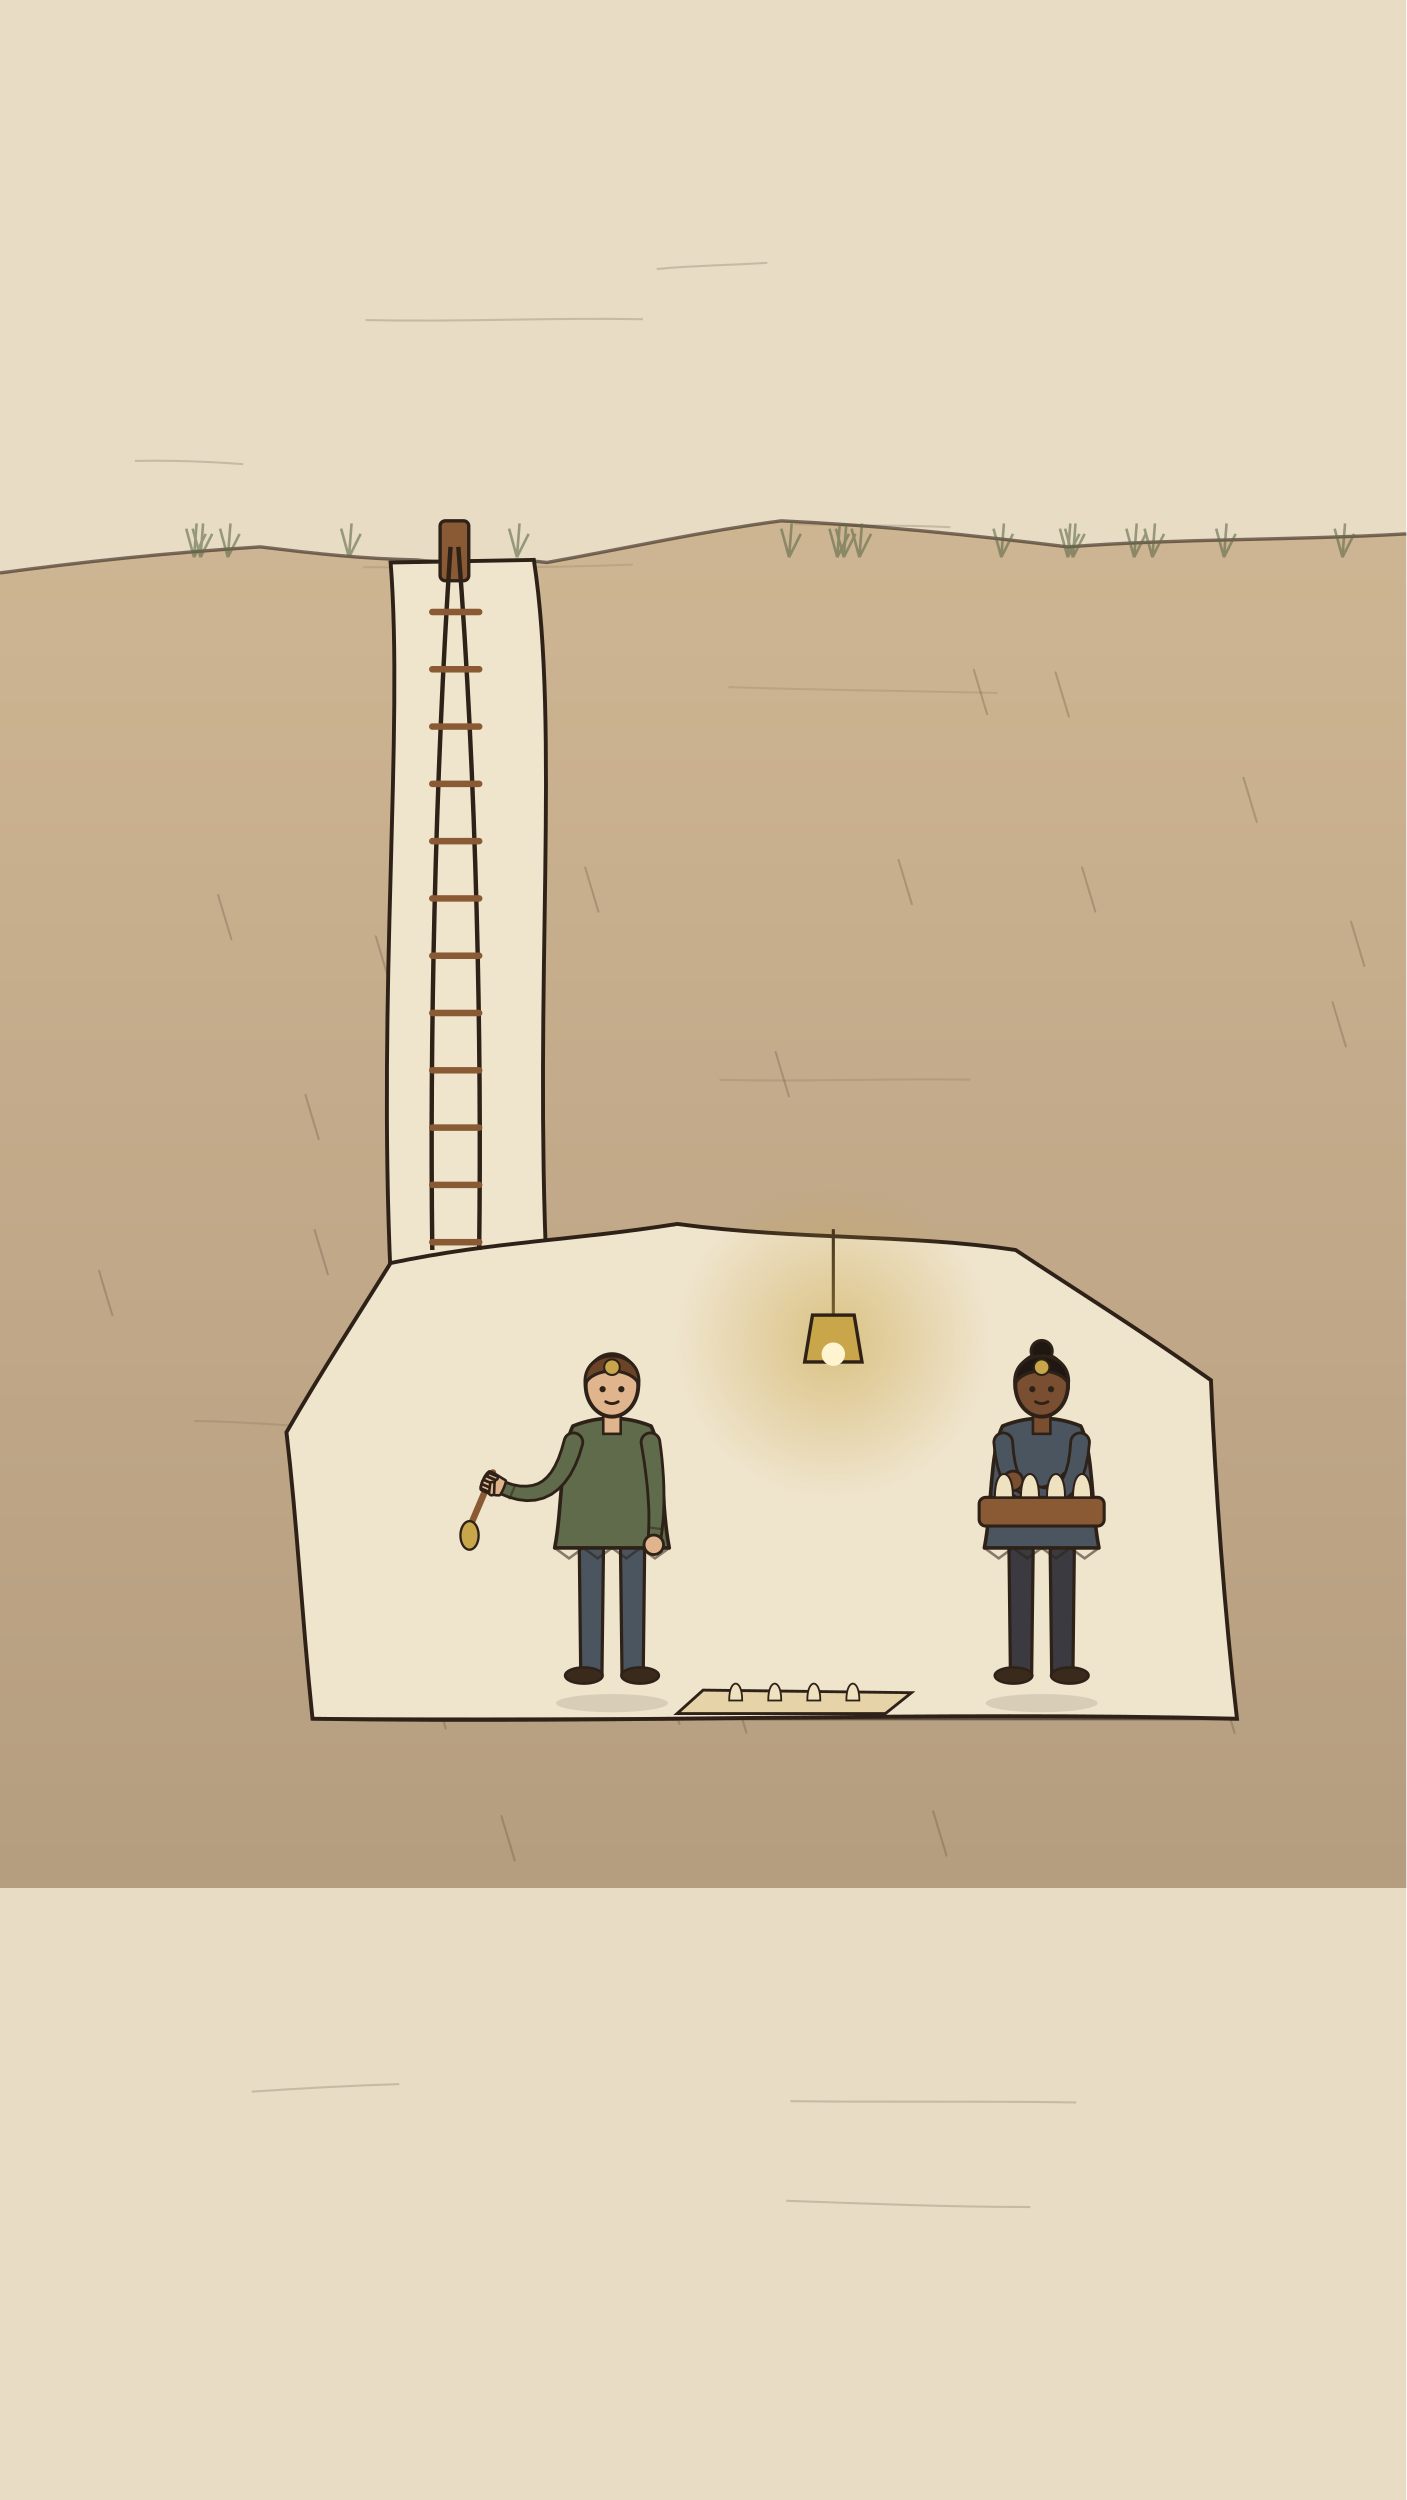
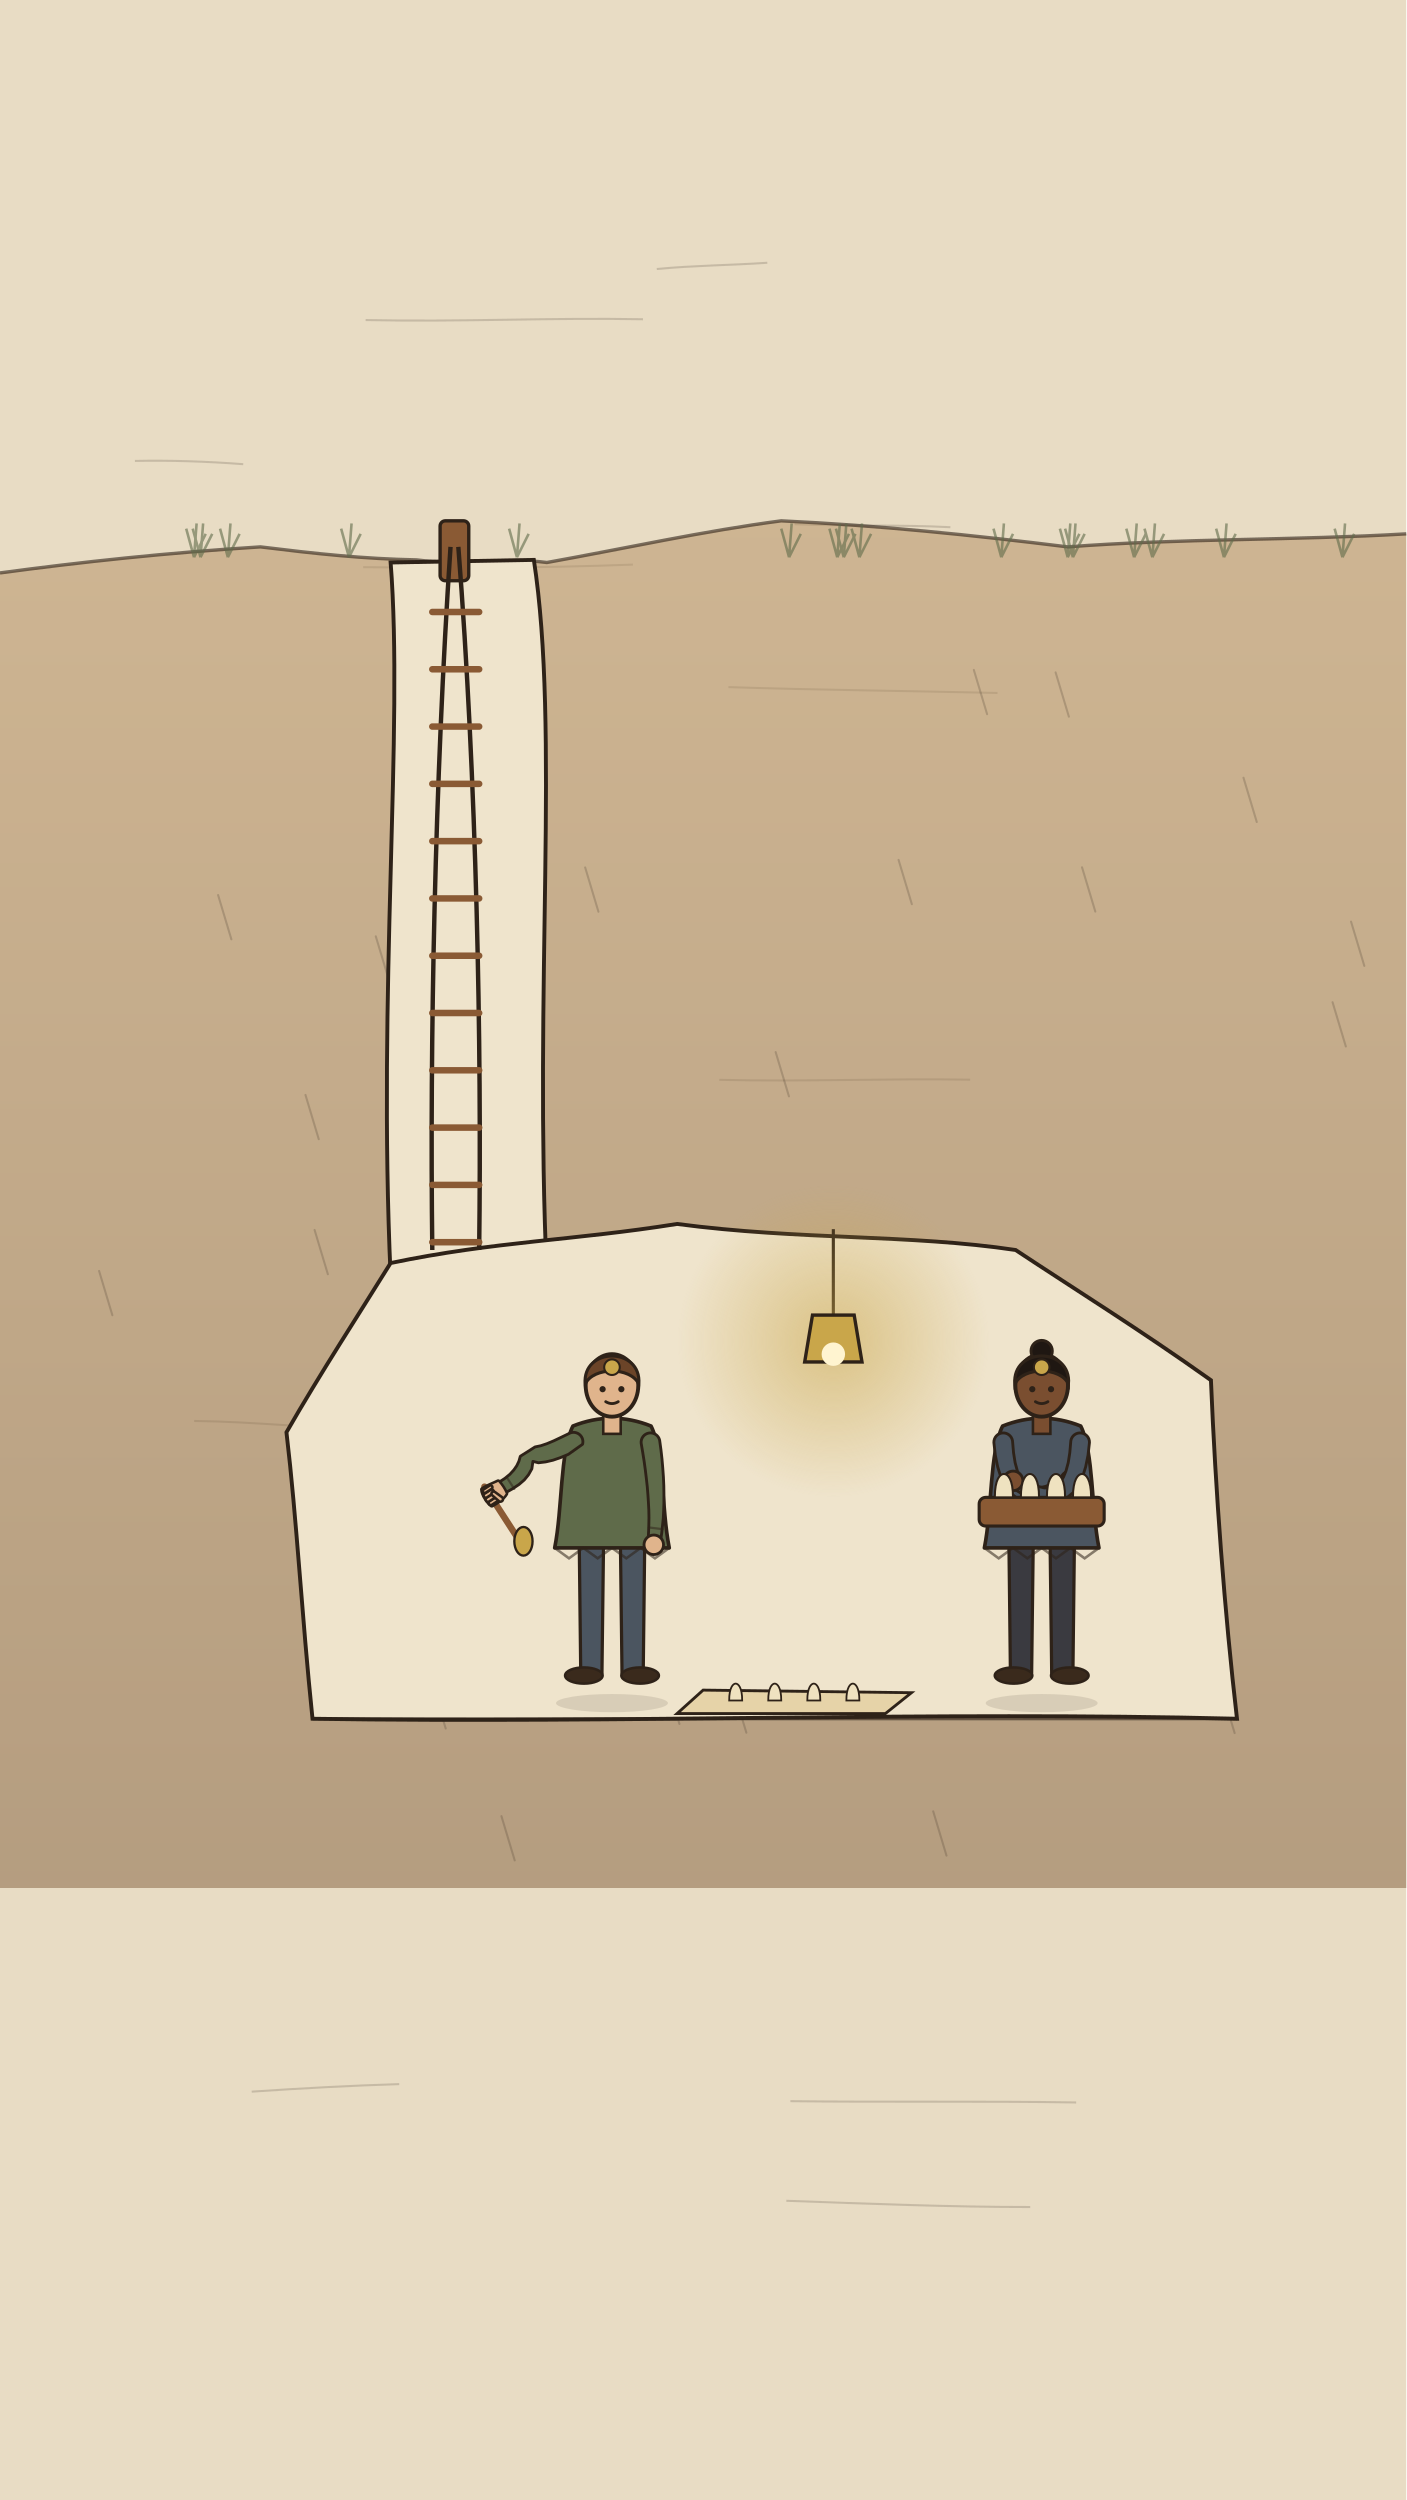
<svg xmlns="http://www.w3.org/2000/svg" viewBox="0 0 1080 1920" width="1080" height="1920">
  <rect id="bg-paper" width="1080" height="1920" fill="#e8dcc4" />
  <g id="bg-paper-grain" opacity=".18" fill="none" stroke="#2e2218" stroke-width="1.6">
    <path d="M603.9,1690.2 C668.0,1692.5 729.8,1695.0 791.2,1695.0" />
    <path d="M559.4,527.7 C627.0,529.9 697.8,530.6 766.1,532.2" />
    <path d="M149.1,1091.3 C196.8,1091.8 238.9,1097.2 286.7,1097.2" />
    <path d="M280.8,245.8 C353.5,247.4 424.4,243.8 493.8,245.2" />
    <path d="M278.9,435.6 C348.8,436.3 415.7,436.3 486.1,433.6" />
    <path d="M552.4,829.3 C616.1,830.9 682.3,828.1 745.1,829.2" />
    <path d="M504.4,206.6 C533.7,203.8 559.9,203.8 589.3,201.8" />
    <path d="M610.2,402.6 C650.7,404.2 691.8,402.9 729.9,404.9" />
    <path d="M103.6,354.0 C129.8,353.4 159.5,354.4 186.8,356.5" />
    <path d="M193.3,1606.4 C231.3,1603.8 270.2,1601.7 306.6,1600.6" />
    <path d="M264.7,1220.7 C297.9,1220.5 328.9,1222.5 363.8,1222.5" />
    <path d="M393.7,1139.5 C425.6,1138.5 460.9,1141.4 495.1,1141.2" />
    <path d="M381.0,1060.2 C413.6,1060.8 448.9,1065.3 484.0,1065.4" />
    <path d="M607.0,1613.7 C680.5,1614.6 754.6,1613.5 826.5,1614.7" />
  </g>
  <defs>
    <linearGradient id="u20-rock" x1="0" y1="0" x2="0" y2="1">
      <stop offset="0" stop-color="#b8956a" />
      <stop offset="1" stop-color="#8a6a48" />
    </linearGradient>
  </defs>
  <path id="bg-rock-mass" d="M0.0,440.0 C62.3,431.6 128.4,424.5 200.0,420.0 C242.5,425.3 279.7,429.2 320.0,430.0 C352.8,434.3 387.8,427.7 420.0,432.0 C480.7,421.1 540.4,407.8 600.0,400.0 C675.3,403.6 744.7,410.7 820.0,420.0 C904.3,413.5 995.9,415.0 1080.0,410.0 L1080,1450 L0,1450 Z" fill="url(#u20-rock)" opacity=".55" />
  <path d="M0.0,440.0 C62.3,431.6 128.4,424.5 200.0,420.0 C242.5,425.3 279.7,429.2 320.0,430.0 C352.8,434.3 387.8,427.7 420.0,432.0 C480.7,421.1 540.4,407.8 600.0,400.0 C675.3,403.6 744.7,410.7 820.0,420.0 C904.3,413.5 995.9,415.0 1080.0,410.0" stroke="#2e2218" stroke-width="2.6" fill="none" opacity=".6" />
  <g opacity="0.2" fill="none">
    <path d="M803.9,1086.1 l10.2,34.0" stroke="#2e2218" stroke-width="1.6" stroke-linecap="round" />
    <path d="M449.4,666.2 l10.2,34.0" stroke="#2e2218" stroke-width="1.6" stroke-linecap="round" />
    <path d="M716.7,1391.1 l10.2,34.0" stroke="#2e2218" stroke-width="1.6" stroke-linecap="round" />
    <path d="M467.7,1279.8 l10.2,34.0" stroke="#2e2218" stroke-width="1.6" stroke-linecap="round" />
    <path d="M76.1,976.1 l10.2,34.0" stroke="#2e2218" stroke-width="1.6" stroke-linecap="round" />
    <path d="M241.6,944.6 l10.2,34.0" stroke="#2e2218" stroke-width="1.6" stroke-linecap="round" />
    <path d="M651.3,1284.6 l10.2,34.0" stroke="#2e2218" stroke-width="1.6" stroke-linecap="round" />
    <path d="M563.0,1296.7 l10.2,34.0" stroke="#2e2218" stroke-width="1.6" stroke-linecap="round" />
    <path d="M366.8,600.7 l10.2,34.0" stroke="#2e2218" stroke-width="1.6" stroke-linecap="round" />
    <path d="M504.9,1152.3 l10.2,34.0" stroke="#2e2218" stroke-width="1.6" stroke-linecap="round" />
    <path d="M747.9,514.5 l10.2,34.0" stroke="#2e2218" stroke-width="1.6" stroke-linecap="round" />
    <path d="M288.6,719.1 l10.2,34.0" stroke="#2e2218" stroke-width="1.6" stroke-linecap="round" />
    <path d="M511.6,1290.0 l10.2,34.0" stroke="#2e2218" stroke-width="1.6" stroke-linecap="round" />
    <path d="M310.9,523.1 l10.2,34.0" stroke="#2e2218" stroke-width="1.6" stroke-linecap="round" />
    <path d="M938.0,1297.0 l10.2,34.0" stroke="#2e2218" stroke-width="1.6" stroke-linecap="round" />
    <path d="M810.7,516.4 l10.2,34.0" stroke="#2e2218" stroke-width="1.6" stroke-linecap="round" />
    <path d="M300.7,646.2 l10.2,34.0" stroke="#2e2218" stroke-width="1.6" stroke-linecap="round" />
    <path d="M955.0,597.3 l10.2,34.0" stroke="#2e2218" stroke-width="1.6" stroke-linecap="round" />
    <path d="M167.5,687.4 l10.2,34.0" stroke="#2e2218" stroke-width="1.6" stroke-linecap="round" />
    <path d="M831.0,666.1 l10.2,34.0" stroke="#2e2218" stroke-width="1.6" stroke-linecap="round" />
    <path d="M1023.4,769.7 l10.2,34.0" stroke="#2e2218" stroke-width="1.6" stroke-linecap="round" />
    <path d="M690.1,660.4 l10.2,34.0" stroke="#2e2218" stroke-width="1.6" stroke-linecap="round" />
    <path d="M332.1,1293.5 l10.2,34.0" stroke="#2e2218" stroke-width="1.6" stroke-linecap="round" />
    <path d="M1037.6,707.8 l10.2,34.0" stroke="#2e2218" stroke-width="1.6" stroke-linecap="round" />
    <path d="M389.5,533.9 l10.2,34.0" stroke="#2e2218" stroke-width="1.6" stroke-linecap="round" />
    <path d="M234.6,840.9 l10.2,34.0" stroke="#2e2218" stroke-width="1.6" stroke-linecap="round" />
    <path d="M561.1,1018.5 l10.2,34.0" stroke="#2e2218" stroke-width="1.6" stroke-linecap="round" />
    <path d="M389.5,628.6 l10.2,34.0" stroke="#2e2218" stroke-width="1.6" stroke-linecap="round" />
    <path d="M595.7,808.0 l10.2,34.0" stroke="#2e2218" stroke-width="1.6" stroke-linecap="round" />
    <path d="M385.1,1394.8 l10.2,34.0" stroke="#2e2218" stroke-width="1.6" stroke-linecap="round" />
  </g>
  <g id="bg-surface-grass" stroke="#5f6b4a" stroke-width="2" fill="none" opacity=".6">
    <path d="M149,428 l-6,-22 M149,428 l2,-26 M149,428 l9,-18" />
    <path d="M885,428 l-6,-22 M885,428 l2,-26 M885,428 l9,-18" />
    <path d="M648,428 l-6,-22 M648,428 l2,-26 M648,428 l9,-18" />
    <path d="M268,428 l-6,-22 M268,428 l2,-26 M268,428 l9,-18" />
    <path d="M824,428 l-6,-22 M824,428 l2,-26 M824,428 l9,-18" />
    <path d="M643,428 l-6,-22 M643,428 l2,-26 M643,428 l9,-18" />
    <path d="M871,428 l-6,-22 M871,428 l2,-26 M871,428 l9,-18" />
    <path d="M660,428 l-6,-22 M660,428 l2,-26 M660,428 l9,-18" />
    <path d="M769,428 l-6,-22 M769,428 l2,-26 M769,428 l9,-18" />
    <path d="M820,428 l-6,-22 M820,428 l2,-26 M820,428 l9,-18" />
    <path d="M397,428 l-6,-22 M397,428 l2,-26 M397,428 l9,-18" />
    <path d="M154,428 l-6,-22 M154,428 l2,-26 M154,428 l9,-18" />
    <path d="M940,428 l-6,-22 M940,428 l2,-26 M940,428 l9,-18" />
    <path d="M175,428 l-6,-22 M175,428 l2,-26 M175,428 l9,-18" />
    <path d="M606,428 l-6,-22 M606,428 l2,-26 M606,428 l9,-18" />
    <path d="M1031,428 l-6,-22 M1031,428 l2,-26 M1031,428 l9,-18" />
  </g>
  <path id="cave-shaft" d="M300,432 C310,560 290,760 300,980 L420,980 C410,760 430,560 410,430 Z" fill="#efe4cc" stroke="#2e2218" stroke-width="3" />
  <path id="cave-chamber" d="M240.0,1320.0 C231.7,1240.0 228.0,1167.5 220.0,1100.0 C246.4,1054.0 276.5,1007.9 300.0,970.0 C380.8,953.2 439.8,952.8 520.0,940.0 C614.4,952.5 698.5,947.8 780.0,960.0 C825.2,990.0 875.8,1021.4 930.0,1060.0 C933.5,1144.7 940.5,1238.3 950.0,1320.0 C718.7,1314.1 477.0,1323.7 240.0,1320.0 Z" fill="#efe4cc" stroke="#2e2218" stroke-width="3" />
  <path d="M240,1320 L950,1320" stroke="#2e2218" stroke-width="2.4" opacity=".6" />
  <g id="ladder-stake">
    <rect x="338" y="400" width="22" height="46" rx="4" fill="#8a5a34" stroke="#2e2218" stroke-width="2.6" />
  </g>
  <g id="mv-pendulum-rope-ladder" data-amp="3" data-per="2.4" data-pivot="350 420">
    <path d="M346,420 C334,600 330,800 332,960 M352,420 C366,600 370,800 368,960" stroke="#2e2218" stroke-width="3.4" fill="none" />
    <path d="M332,470 L368,470" stroke="#8a5a34" stroke-width="5" stroke-linecap="round" />
    <path d="M332,514 L368,514" stroke="#8a5a34" stroke-width="5" stroke-linecap="round" />
    <path d="M332,558 L368,558" stroke="#8a5a34" stroke-width="5" stroke-linecap="round" />
    <path d="M332,602 L368,602" stroke="#8a5a34" stroke-width="5" stroke-linecap="round" />
    <path d="M332,646 L368,646" stroke="#8a5a34" stroke-width="5" stroke-linecap="round" />
    <path d="M332,690 L368,690" stroke="#8a5a34" stroke-width="5" stroke-linecap="round" />
    <path d="M332,734 L368,734" stroke="#8a5a34" stroke-width="5" stroke-linecap="round" />
    <path d="M332,778 L368,778" stroke="#8a5a34" stroke-width="5" stroke-linecap="round" />
    <path d="M332,822 L368,822" stroke="#8a5a34" stroke-width="5" stroke-linecap="round" />
    <path d="M332,866 L368,866" stroke="#8a5a34" stroke-width="5" stroke-linecap="round" />
    <path d="M332,910 L368,910" stroke="#8a5a34" stroke-width="5" stroke-linecap="round" />
    <path d="M332,954 L368,954" stroke="#8a5a34" stroke-width="5" stroke-linecap="round" />
  </g>
  <g id="lamp-cord">
    <path d="M640,944 L640,1010" stroke="#2e2218" stroke-width="2.4" />
  </g>
  <defs>
    <radialGradient id="u20-lamp-glow">
      <stop offset="0" stop-color="#c9a64a" stop-opacity="0.55" />
      <stop offset="1" stop-color="#c9a64a" stop-opacity="0" />
    </radialGradient>
  </defs>
  <circle cx="640" cy="1030" r="120" fill="url(#u20-lamp-glow)" />
  <g id="mv-lantern-work-lamp">
    <path d="M624,1010 L656,1010 L662,1046 L618,1046 Z" fill="#c9a64a" stroke="#2e2218" stroke-width="2.6" />
    <circle cx="640" cy="1040" r="9" fill="#fff4d0" />
  </g>
  <g id="mv-breathe-researcher1-person">
    <ellipse cx="470" cy="1308" rx="43" ry="7" fill="#2e2218" opacity=".12" />
    <path d="M444.6,1162.0 L446.0,1284.8 L462.3,1284.8 L463.8,1162.0 Z" fill="#4b5560" stroke="#2e2218" stroke-width="2.5" stroke-linejoin="round" />
    <ellipse cx="448.4" cy="1286.8" rx="14.4" ry="6.2" fill="#3a2a1c" stroke="#2e2218" stroke-width="2" />
    <path d="M476.2,1162.0 L477.7,1284.8 L494.0,1284.8 L495.4,1162.0 Z" fill="#4b5560" stroke="#2e2218" stroke-width="2.5" stroke-linejoin="round" />
    <ellipse cx="491.6" cy="1286.8" rx="14.4" ry="6.2" fill="#3a2a1c" stroke="#2e2218" stroke-width="2" />
    <path d="M440.0,1095.2 C430.0,1115.2 432.0,1158.8 426.0,1188.8 L514.0,1188.8 C508.0,1158.8 510.0,1115.2 500.0,1095.2 C480.0,1087.2 460.0,1087.2 440.0,1095.2 Z" fill="#5f6b4a" stroke="#2e2218" stroke-width="2.8" stroke-linejoin="round" />
    <path d="M426.0,1188.8 L426.0,1188.8 L437.0,1196.8 L448.0,1188.8 L459.0,1196.8 L470.0,1188.8 L481.0,1196.8 L492.0,1188.8 L503.0,1196.8 L514.0,1188.8" fill="none" stroke="#2e2218" stroke-width="2" opacity=".55" />
    <rect x="463.3" y="1080.0" width="13.4" height="21.2" fill="#e0b48c" stroke="#2e2218" stroke-width="2" />
    <g id="researcher1-head">
      <ellipse cx="470" cy="1064.0" rx="20.2" ry="24.0" fill="#e0b48c" stroke="#2e2218" stroke-width="3" />
      <path d="M449.4,1063.0 C447.0,1034.2 493.0,1034.2 490.6,1063.0 C484.4,1049.6 455.6,1049.6 449.4,1063.0 Z" fill="#6b4428" stroke="#2e2218" stroke-width="2.4" />
      <circle cx="462.8" cy="1066.9" r="2.4" fill="#2e2218" />
      <circle cx="477.2" cy="1066.9" r="2.4" fill="#2e2218" />
      <path d="M465.2,1076.5 Q470.0,1079.4 474.8,1076.5" fill="none" stroke="#2e2218" stroke-width="2.2" stroke-linecap="round" />
      <circle cx="470" cy="1050" r="6" fill="#c9a64a" stroke="#2e2218" stroke-width="1.6" />
    </g>
    <g class="mv mv-limb-researcher1-r-1" data-pivot="440.5 1107.2">
-       <path d="M433.6,1105.2 L431.3,1113.3 L428.9,1120.1 L426.2,1125.9 L423.3,1130.7 L420.1,1134.5 L416.8,1137.4 L413.1,1139.5 L409.1,1140.8 L404.6,1141.4 L399.4,1141.3 L393.7,1140.2 L387.2,1138.0 A4.8,4.8 0 0 0 383.9,1147.0 L390.8,1149.8 L397.8,1151.7 L404.6,1152.5 L411.2,1152.1 L417.5,1150.5 L423.4,1147.7 L428.8,1143.7 L433.6,1138.7 L437.9,1132.7 L441.6,1125.7 L444.8,1117.8 L447.4,1109.2 A7.2,7.2 0 0 0 433.6,1105.2Z" fill="#5f6b4a" stroke="#2e2218" stroke-width="2.20" stroke-linejoin="round" />
-       <path d="M395.5,1141.0 L391.4,1150.8" stroke="#2e2218" stroke-width="1.76" stroke-linecap="round" opacity=".5" />
-       <path d="M378.6,1130.9 L360.6,1173.2" stroke="#8a5a34" stroke-width="5" stroke-linecap="round" />
-       <ellipse cx="360.6" cy="1179.2" rx="7" ry="11" fill="#c9a64a" stroke="#2e2218" stroke-width="1.8" />
-       <g transform="translate(385.5 1142.5) rotate(292.99) scale(14.400)">
+       <path d="M437.91,1100.52 L431.10,1103.80 L425.30,1106.55 L420.03,1108.75 L415.32,1110.34 L410.90,1111.26 L399.60,1118.42 L398.51,1122.25 L396.89,1125.66 L394.62,1128.93 L391.60,1132.25 L387.69,1135.43 L382.64,1138.75 A4.80,4.80 0 0 0 388.36,1146.39 L393.89,1143.21 L398.67,1140.03 L402.65,1136.58 L405.87,1132.64 L408.45,1128.07 L409.29,1122.34 L413.50,1123.41 L419.08,1122.74 L424.73,1121.42 L430.48,1119.43 L436.53,1116.92 L447.40,1109.20 A7.20,7.20 0 0 0 437.91,1100.52 Z" fill="#5f6b4a" stroke="#2e2218" stroke-width="2.20" stroke-linejoin="round" />
+       <path d="M389.27,1134.69 L394.94,1143.45" stroke="#2e2218" stroke-width="1.76" stroke-linecap="round" opacity=".5" />
+       <path d="M372.05,1141.77 L397.03,1180.36" stroke="#8a5a34" stroke-width="5" stroke-linecap="round" />
+       <ellipse cx="402.00" cy="1183.71" rx="7" ry="11" fill="#c9a64a" stroke="#2e2218" stroke-width="1.8" />
+       <g transform="translate(385.52 1142.54) rotate(237.02) scale(14.400)">
        <g fill="#2e2218" stroke="#2e2218" stroke-width="0.275" stroke-linejoin="round">
          <path d="M0.370,0 C0.111,0.04 -0.111,0.04 -0.370,0 C-0.500,-0.25 -0.510,-0.62 -0.480,-0.960 C-0.288,-1.050 0.288,-1.050 0.480,-0.920 C0.490,-0.62 0.390,-0.22 0.370,0 Z" />
        </g>
        <g fill="#e0b48c" stroke="none">
          <path d="M0.370,0 C0.111,0.04 -0.111,0.04 -0.370,0 C-0.500,-0.25 -0.510,-0.62 -0.480,-0.960 C-0.288,-1.050 0.288,-1.050 0.480,-0.920 C0.490,-0.62 0.390,-0.22 0.370,0 Z" />
        </g>
        <path d="M-0.473,-0.94 L-0.473,-0.57 A0.118,0.118 0 0 0 -0.237,-0.57 L-0.237,-0.94 A0.118,0.118 0 0 0 -0.473,-0.94 Z" fill="#e0b48c" stroke="#2e2218" stroke-width="0.138" stroke-linejoin="round" />
        <path d="M-0.244,-0.97 L-0.244,-0.6 A0.124,0.124 0 0 0 0.004,-0.6 L0.004,-0.97 A0.124,0.124 0 0 0 -0.244,-0.97 Z" fill="#e0b48c" stroke="#2e2218" stroke-width="0.138" stroke-linejoin="round" />
        <path d="M0.002,-0.95 L0.002,-0.58 A0.118,0.118 0 0 0 0.238,-0.58 L0.238,-0.95 A0.118,0.118 0 0 0 0.002,-0.95 Z" fill="#e0b48c" stroke="#2e2218" stroke-width="0.138" stroke-linejoin="round" />
        <path d="M0.248,-0.87 L0.248,-0.5 A0.102,0.102 0 0 0 0.452,-0.5 L0.452,-0.87 A0.102,0.102 0 0 0 0.248,-0.87 Z" fill="#e0b48c" stroke="#2e2218" stroke-width="0.138" stroke-linejoin="round" />
        <path d="M-0.427,-0.272 L0.016,-0.441 A0.115,0.115 0 0 0 -0.056,-0.659 L-0.513,-0.528 A0.135,0.135 0 0 0 -0.427,-0.272 Z" fill="#e0b48c" stroke="#2e2218" stroke-width="0.138" stroke-linejoin="round" />
      </g>
    </g>
    <g class="mv mv-limb-researcher1-l-1" data-pivot="499.5 1107.2">
      <path d="M492.4,1108.3 L493.6,1115.4 L494.7,1122.3 L495.6,1128.9 L496.4,1135.5 L497.1,1141.8 L497.6,1148.0 L498.0,1154.1 L498.3,1159.9 L498.4,1165.6 L498.3,1171.1 L498.1,1176.5 L497.8,1181.8 A4.8,4.8 0 0 0 507.4,1182.8 L508.2,1177.4 L508.8,1171.8 L509.4,1166.0 L509.7,1160.0 L509.9,1153.9 L509.9,1147.5 L509.8,1141.0 L509.5,1134.4 L509.0,1127.5 L508.4,1120.5 L507.6,1113.4 L506.6,1106.1 A7.2,7.2 0 0 0 492.4,1108.3Z" fill="#5f6b4a" stroke="#2e2218" stroke-width="2.20" stroke-linejoin="round" />
      <path d="M498.4,1173.1 L508.9,1174.4" stroke="#2e2218" stroke-width="1.76" stroke-linecap="round" opacity=".5" />
      <circle cx="502.1" cy="1186.4" r="7.5" fill="#e0b48c" stroke="#2e2218" stroke-width="2.20" />
    </g>
  </g>
  <g id="mv-breathe-researcher2-person">
    <ellipse cx="800" cy="1308" rx="43" ry="7" fill="#2e2218" opacity=".12" />
    <path d="M774.6,1162.0 L776.0,1284.8 L792.3,1284.8 L793.8,1162.0 Z" fill="#3a3a40" stroke="#2e2218" stroke-width="2.5" stroke-linejoin="round" />
    <ellipse cx="778.4" cy="1286.8" rx="14.4" ry="6.2" fill="#3a2a1c" stroke="#2e2218" stroke-width="2" />
    <path d="M806.2,1162.0 L807.7,1284.8 L824.0,1284.8 L825.4,1162.0 Z" fill="#3a3a40" stroke="#2e2218" stroke-width="2.5" stroke-linejoin="round" />
    <ellipse cx="821.6" cy="1286.8" rx="14.4" ry="6.2" fill="#3a2a1c" stroke="#2e2218" stroke-width="2" />
    <path d="M770.0,1095.2 C760.0,1115.2 762.0,1158.8 756.0,1188.8 L844.0,1188.8 C838.0,1158.8 840.0,1115.2 830.0,1095.2 C810.0,1087.2 790.0,1087.2 770.0,1095.2 Z" fill="#4b5560" stroke="#2e2218" stroke-width="2.8" stroke-linejoin="round" />
    <path d="M756.0,1188.8 L756.0,1188.8 L767.0,1196.8 L778.0,1188.8 L789.0,1196.8 L800.0,1188.8 L811.0,1196.8 L822.0,1188.8 L833.0,1196.8 L844.0,1188.8" fill="none" stroke="#2e2218" stroke-width="2" opacity=".55" />
    <rect x="793.3" y="1080.0" width="13.4" height="21.2" fill="#7a4e30" stroke="#2e2218" stroke-width="2" />
    <g id="researcher2-head">
      <ellipse cx="800" cy="1064.0" rx="20.2" ry="24.0" fill="#7a4e30" stroke="#2e2218" stroke-width="3" />
      <circle cx="800" cy="1037.6" r="8.2" fill="#1f1712" stroke="#2e2218" stroke-width="2.2" />
      <path d="M779.4,1063.0 C777.0,1034.2 823.0,1034.2 820.6,1063.0 C814.4,1049.6 785.6,1049.6 779.4,1063.0 Z" fill="#1f1712" stroke="#2e2218" stroke-width="2.4" />
      <circle cx="792.8" cy="1066.9" r="2.4" fill="#2e2218" />
      <circle cx="807.2" cy="1066.9" r="2.4" fill="#2e2218" />
      <path d="M795.2,1076.5 Q800.0,1079.4 804.8,1076.5" fill="none" stroke="#2e2218" stroke-width="2.2" stroke-linecap="round" />
      <circle cx="800" cy="1050" r="6" fill="#c9a64a" stroke="#2e2218" stroke-width="1.6" />
    </g>
    <g class="mv mv-limb-researcher2-r-1" data-pivot="770.5 1107.2">
      <path d="M763.3,1107.9 L764.4,1117.6 L766.2,1126.5 L768.6,1134.2 L771.8,1140.9 L775.9,1146.4 L781.0,1150.6 L786.9,1153.3 L793.3,1154.2 L799.9,1153.5 L806.7,1151.4 L813.7,1148.1 L820.9,1143.7 A4.8,4.8 0 0 0 816.1,1135.4 L809.1,1139.1 L803.1,1141.5 L798.0,1142.7 L793.8,1142.7 L790.5,1142.0 L787.9,1140.4 L785.5,1138.0 L783.3,1134.5 L781.3,1129.6 L779.6,1123.3 L778.4,1115.7 L777.6,1106.5 A7.2,7.2 0 0 0 763.3,1107.9Z" fill="#4b5560" stroke="#2e2218" stroke-width="2.20" stroke-linejoin="round" />
      <path d="M814.0,1148.6 L808.3,1139.7" stroke="#2e2218" stroke-width="1.76" stroke-linecap="round" opacity=".5" />
      <circle cx="821.9" cy="1137.3" r="7.5" fill="#7a4e30" stroke="#2e2218" stroke-width="2.20" />
    </g>
    <g class="mv mv-limb-researcher2-l-1" data-pivot="829.5 1107.2">
      <path d="M822.4,1106.5 L821.6,1115.7 L820.4,1123.3 L818.7,1129.6 L816.7,1134.5 L814.5,1138.0 L812.1,1140.4 L809.5,1142.0 L806.2,1142.7 L802.0,1142.7 L796.9,1141.5 L790.9,1139.1 L783.9,1135.4 A4.8,4.8 0 0 0 779.1,1143.7 L786.3,1148.1 L793.3,1151.4 L800.1,1153.5 L806.7,1154.2 L813.1,1153.3 L819.0,1150.6 L824.1,1146.4 L828.2,1140.9 L831.4,1134.2 L833.8,1126.5 L835.6,1117.6 L836.7,1107.9 A7.2,7.2 0 0 0 822.4,1106.5Z" fill="#4b5560" stroke="#2e2218" stroke-width="2.20" stroke-linejoin="round" />
      <path d="M791.7,1139.7 L786.0,1148.6" stroke="#2e2218" stroke-width="1.76" stroke-linecap="round" opacity=".5" />
      <circle cx="778.1" cy="1137.3" r="7.5" fill="#7a4e30" stroke="#2e2218" stroke-width="2.20" />
    </g>
  </g>
  <g id="fossil-tooth-tray">
    <rect x="752" y="1150" width="96" height="22" rx="5" fill="#8a5a34" stroke="#2e2218" stroke-width="2.4" />
    <path d="M764,1150 c0,-14 4,-18 7,-18 c3,0 7,4 7,18 Z" fill="#efe2c0" stroke="#2e2218" stroke-width="1.6" />
    <path d="M784,1150 c0,-14 4,-18 7,-18 c3,0 7,4 7,18 Z" fill="#efe2c0" stroke="#2e2218" stroke-width="1.6" />
    <path d="M804,1150 c0,-14 4,-18 7,-18 c3,0 7,4 7,18 Z" fill="#efe2c0" stroke="#2e2218" stroke-width="1.6" />
    <path d="M824,1150 c0,-14 4,-18 7,-18 c3,0 7,4 7,18 Z" fill="#efe2c0" stroke="#2e2218" stroke-width="1.6" />
  </g>
  <g id="fossil-teeth-cloth">
    <path d="M520,1316 L680,1316 L700,1300 L540,1298 Z" fill="#e6d3a8" stroke="#2e2218" stroke-width="2.2" />
    <path d="M560,1306 c0,-10 3,-13 5,-13 c2,0 5,3 5,13 Z" fill="#efe2c0" stroke="#2e2218" stroke-width="1.4" />
    <path d="M590,1306 c0,-10 3,-13 5,-13 c2,0 5,3 5,13 Z" fill="#efe2c0" stroke="#2e2218" stroke-width="1.4" />
    <path d="M620,1306 c0,-10 3,-13 5,-13 c2,0 5,3 5,13 Z" fill="#efe2c0" stroke="#2e2218" stroke-width="1.4" />
    <path d="M650,1306 c0,-10 3,-13 5,-13 c2,0 5,3 5,13 Z" fill="#efe2c0" stroke="#2e2218" stroke-width="1.4" />
  </g>
</svg>
